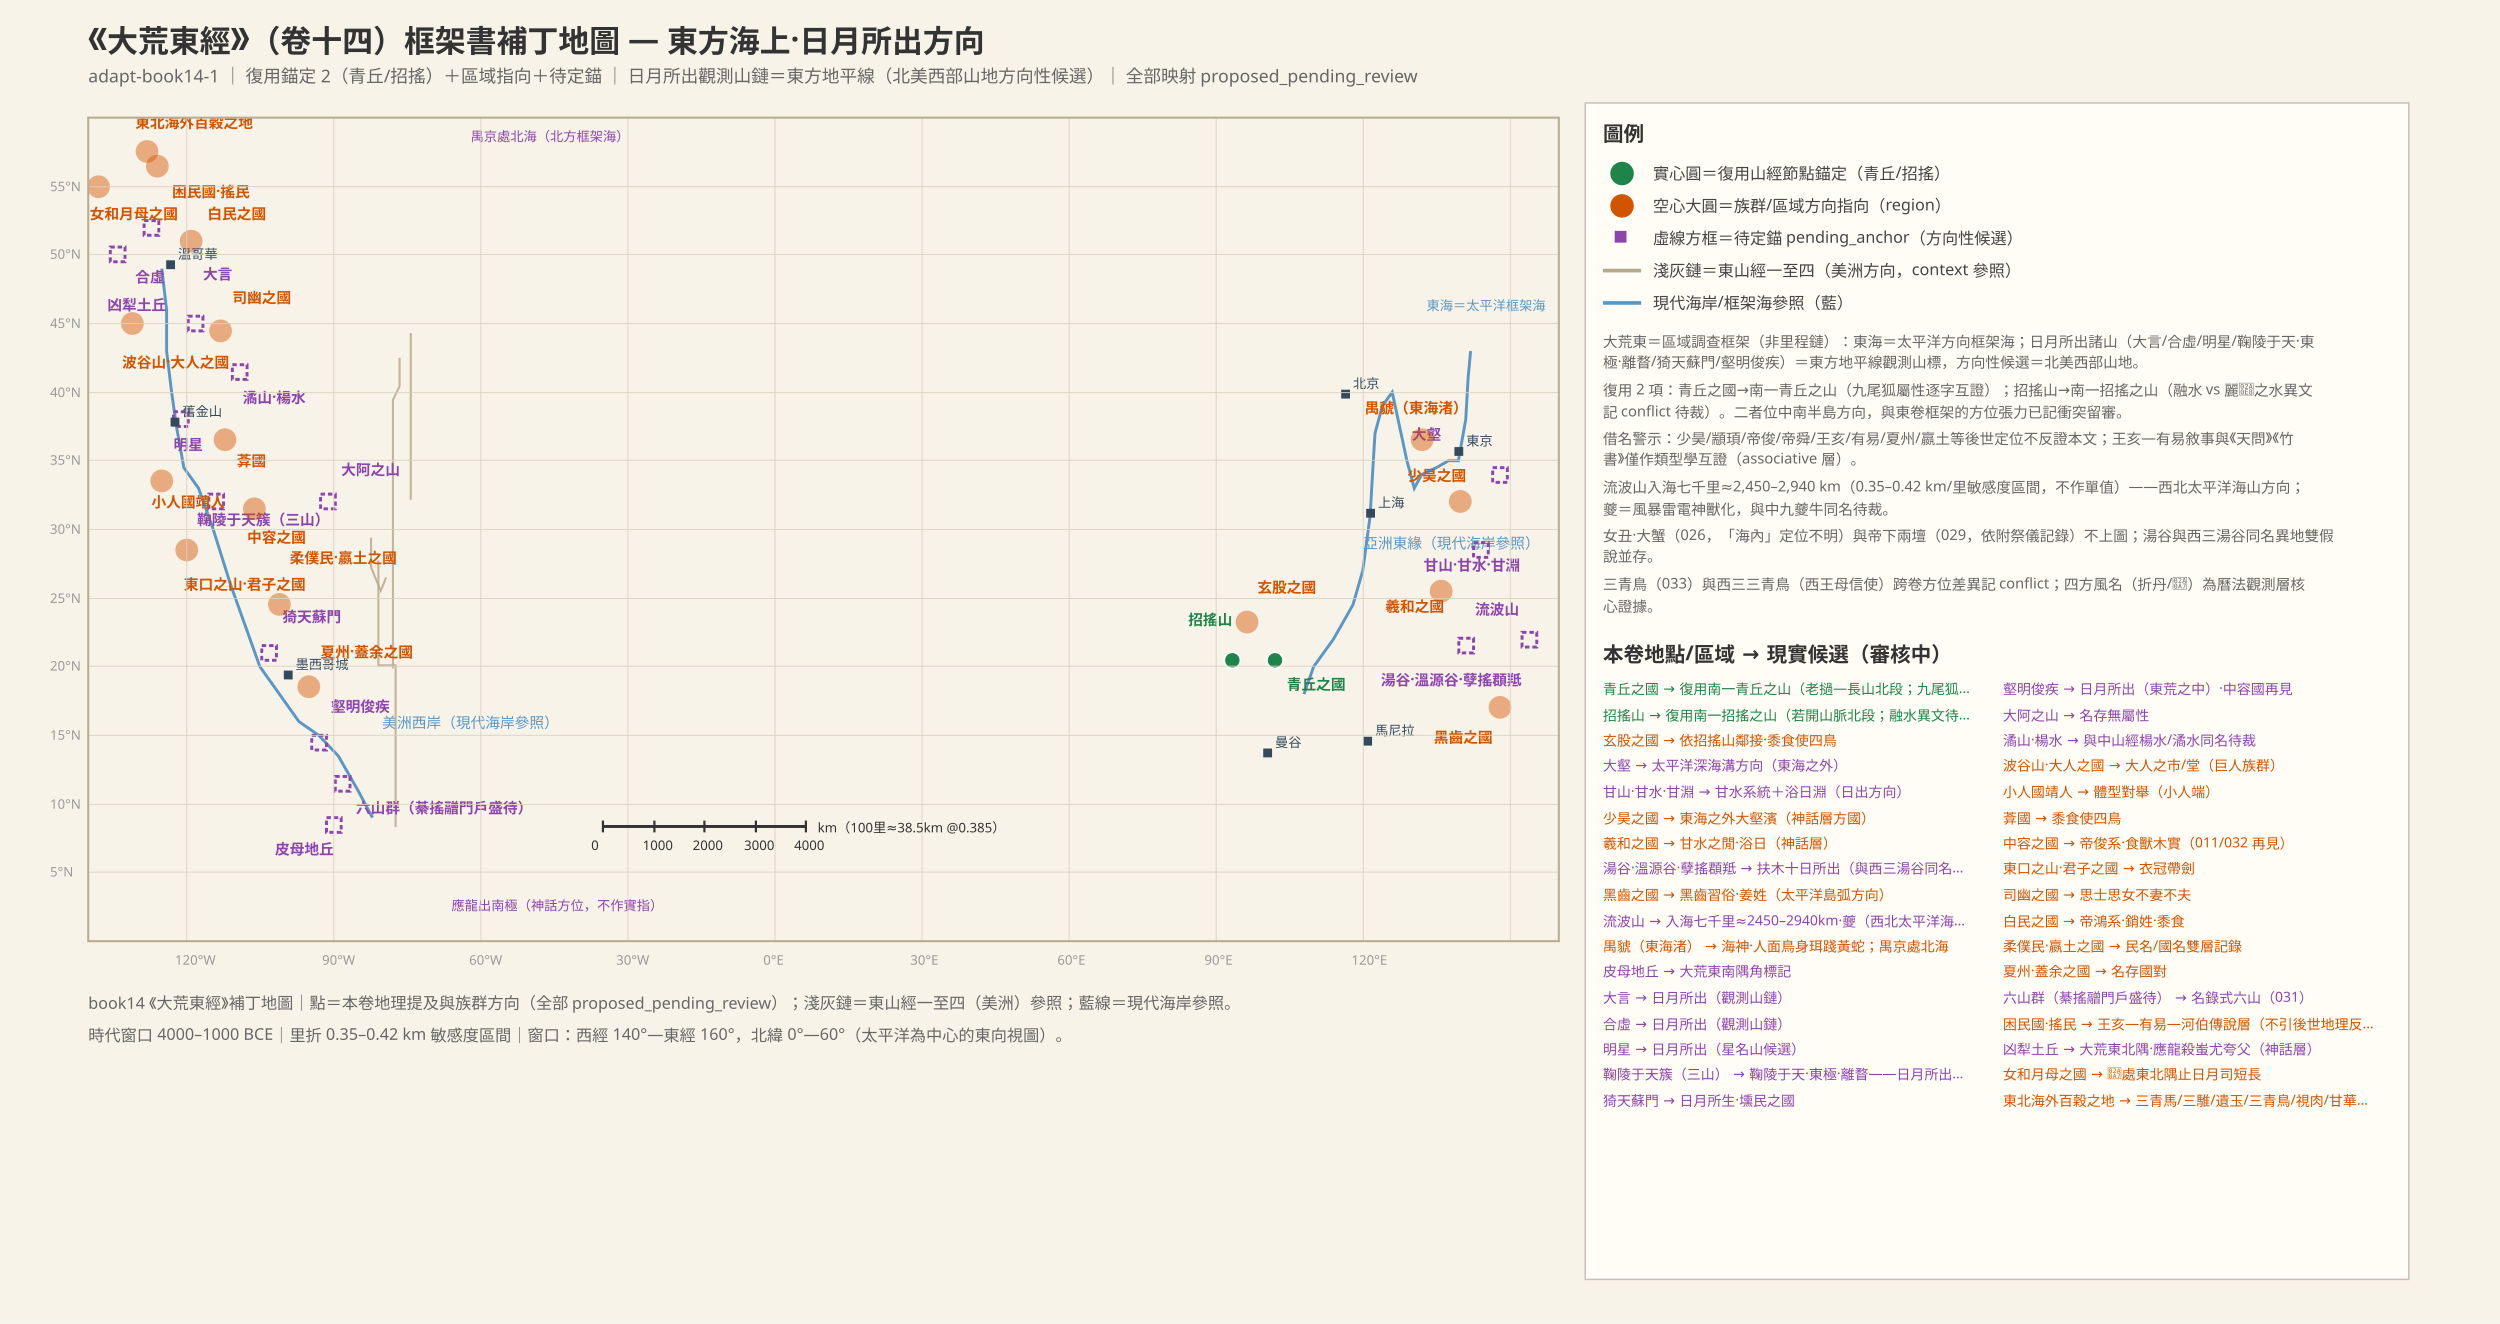
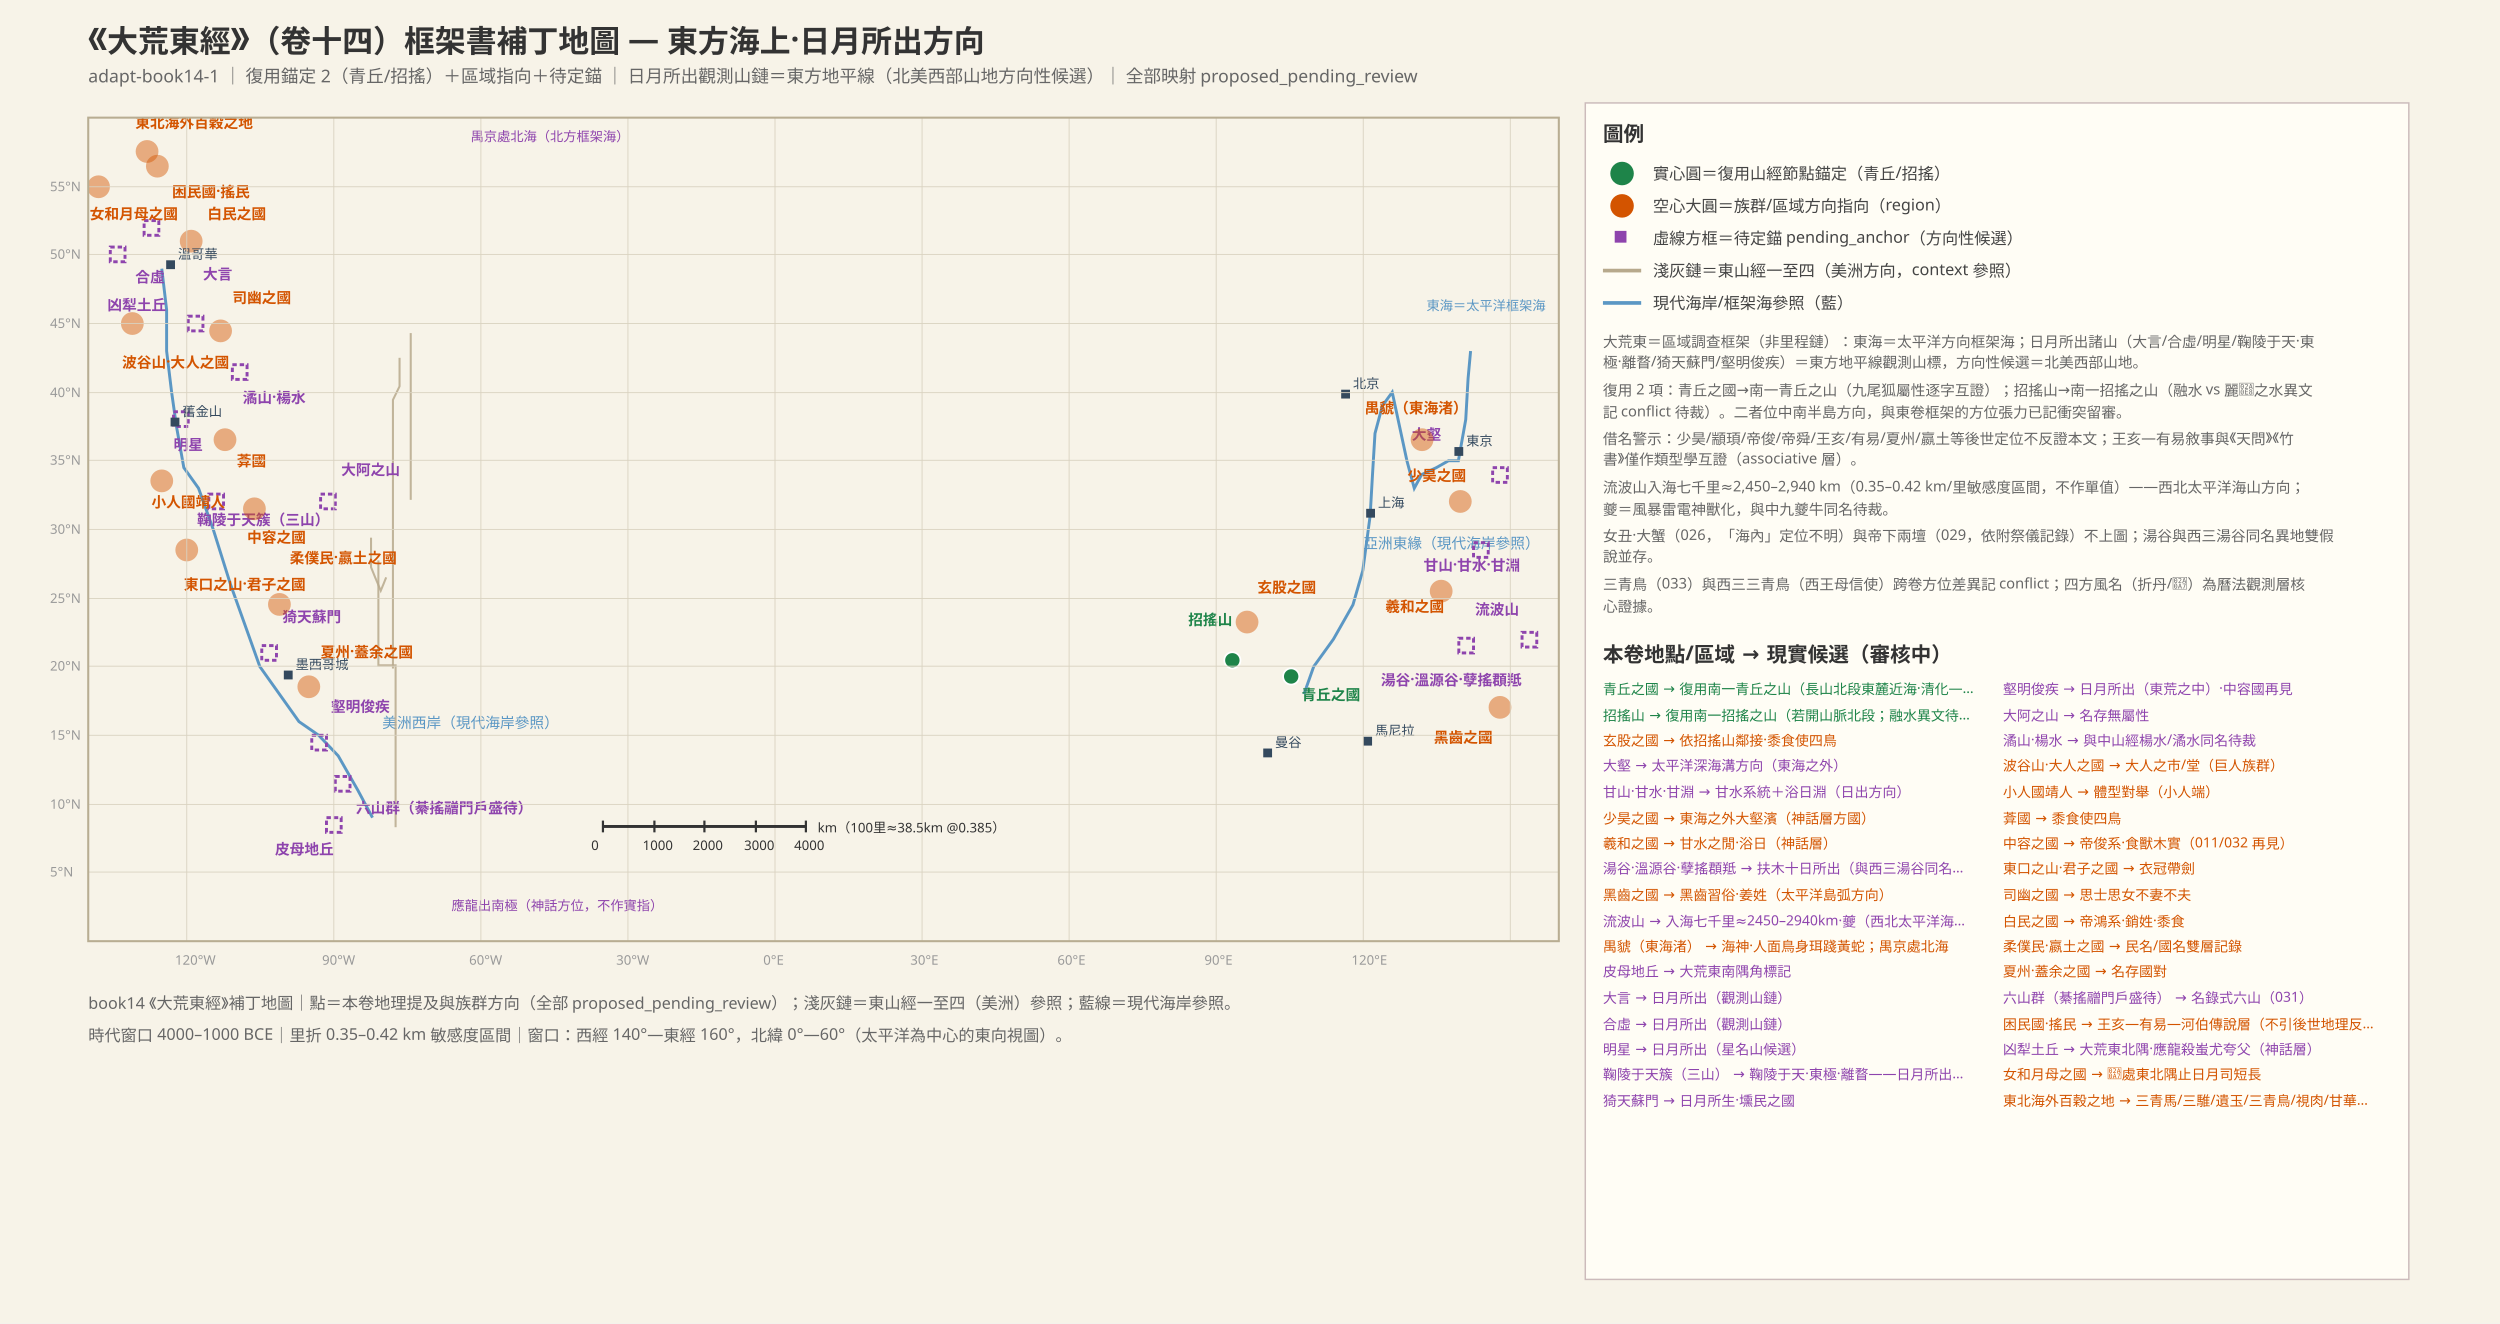
<svg xmlns="http://www.w3.org/2000/svg" width="1700" height="900" font-family="PingFang SC, Hiragino Sans GB, Microsoft YaHei, sans-serif">
  <rect width="1700" height="900" fill="#f7f3e8" />
  <clipPath id="mapclip">
    <rect x="60" y="80" width="1000" height="560" />
  </clipPath>
  <defs>
    <clipPath id="mapclip">
      <rect x="60" y="80" width="1000" height="560" />
    </clipPath>
    <pattern id="sand" width="8" height="8" patternUnits="userSpaceOnUse">
      <rect width="8" height="8" fill="#efe3c0" />
      <circle cx="2" cy="2" r="0.8" fill="#d6b96a" />
      <circle cx="6" cy="6" r="0.8" fill="#d6b96a" />
    </pattern>
  </defs>
  <text x="60" y="34" font-size="21" font-weight="bold" fill="#333">《大荒東經》（卷十四）框架書補丁地圖 — 東方海上·日月所出方向</text>
  <text x="60" y="56" font-size="12" fill="#666">adapt-book14-1 ｜ 復用錨定 2（青丘/招搖）＋區域指向＋待定錨 ｜ 日月所出觀測山鏈＝東方地平線（北美西部山地方向性候選）｜ 全部映射 proposed_pending_review</text>
  <g clip-path="url(#mapclip)">
    <polyline points="886.7,472.0 893.3,453.3 906.7,434.7 920.0,411.3 926.7,388.0 931.7,350.7 933.3,322.7 935.0,294.7 940.0,276.0 946.7,266.7 956.7,313.3 961.7,332.0 966.7,322.7 976.7,318.0 985.0,313.3 991.7,313.3 996.7,285.3 998.3,257.3 1000.0,238.7" fill="none" stroke="#5b97c4" stroke-width="2.0" />
    <text x="927" y="373" font-size="10" fill="#5b97c4">亞洲東緣（現代海岸參照）</text>
    <polyline points="110.0,182.7 113.3,210.7 113.3,238.7 116.7,266.7 120.0,290.0 125.0,318.0 135.0,332.0 145.0,360.0 156.7,397.3 166.7,425.3 176.7,453.3 190.0,472.0 203.3,490.7 216.7,500.0 230.0,514.0 243.3,537.3 253.3,556.0" fill="none" stroke="#5b97c4" stroke-width="2.0" />
    <text x="260" y="495" font-size="10" fill="#5b97c4">美洲西岸（現代海岸參照）</text>
    <polyline points="279.3,226.5 279.3,236.2 279.3,245.9 279.3,255.7 279.3,265.5 279.3,278.3 279.3,291.3 279.3,301.0 279.3,310.8 279.3,320.5 279.3,330.2 279.3,339.9" fill="none" stroke="#b7a98c" stroke-width="1.4" opacity="0.85" />
    <polyline points="271.7,243.3 271.7,262.7 267.2,271.9 267.2,297.8 267.2,310.2 267.2,322.5 267.2,332.2 267.2,341.9 267.2,351.6 267.2,363.9 267.2,376.9 267.2,386.6 267.2,396.4 267.2,412.5 267.2,422.3 267.2,438.5 267.2,454.6" fill="none" stroke="#b7a98c" stroke-width="1.4" opacity="0.85" />
    <polyline points="257.3,381.1 257.3,407.0 257.3,429.7 257.3,452.4 269.0,452.4 269.0,475.1 269.0,507.5 269.0,536.6 269.0,562.5" fill="none" stroke="#b7a98c" stroke-width="1.4" opacity="0.85" />
    <polyline points="252.3,365.6 252.3,375.3 252.3,385.7 255.1,392.6 257.0,397.1 258.9,401.7 260.8,397.1 262.6,392.6" fill="none" stroke="#b7a98c" stroke-width="1.4" opacity="0.85" />
    <text x="320" y="96" font-size="9" fill="#8e44ad">禺京處北海（北方框架海）</text>
    <text x="307" y="619" font-size="9" fill="#8e44ad">應龍出南極（神話方位，不作實指）</text>
    <text x="970" y="211" font-size="9" fill="#5b97c4">東海＝太平洋框架海</text>
-     <circle cx="867" cy="449" r="5.5" fill="#1e8449" stroke="#fff" stroke-width="1.2" />
-     <text x="875" y="469" font-size="10" font-weight="bold" fill="#1e8449">青丘之國</text>
+     <circle cx="878" cy="460" r="5.5" fill="#1e8449" stroke="#fff" stroke-width="1.2" />
+     <text x="885" y="476" font-size="10" font-weight="bold" fill="#1e8449">青丘之國</text>
    <circle cx="838" cy="449" r="5.5" fill="#1e8449" stroke="#fff" stroke-width="1.2" />
    <text x="808" y="425" font-size="10" font-weight="bold" fill="#1e8449">招搖山</text>
    <circle cx="848" cy="423" r="7" fill="#d35400" opacity="0.45" stroke="#d35400" stroke-width="1.5" />
    <text x="855" y="403" font-size="10" font-weight="bold" fill="#d35400">玄股之國</text>
    <rect x="1015" y="318" width="10" height="10" fill="none" stroke="#8e44ad" stroke-width="2" stroke-dasharray="3 2" />
    <text x="960" y="299" font-size="10" font-weight="bold" fill="#8e44ad">大壑</text>
    <rect x="1002" y="369" width="10" height="10" fill="none" stroke="#8e44ad" stroke-width="2" stroke-dasharray="3 2" />
    <text x="968" y="388" font-size="10" font-weight="bold" fill="#8e44ad">甘山·甘水·甘淵</text>
    <circle cx="993" cy="341" r="7" fill="#d35400" opacity="0.45" stroke="#d35400" stroke-width="1.5" />
    <text x="957" y="327" font-size="10" font-weight="bold" fill="#d35400">少昊之國</text>
    <circle cx="980" cy="402" r="7" fill="#d35400" opacity="0.45" stroke="#d35400" stroke-width="1.5" />
    <text x="942" y="416" font-size="10" font-weight="bold" fill="#d35400">羲和之國</text>
    <rect x="992" y="434" width="10" height="10" fill="none" stroke="#8e44ad" stroke-width="2" stroke-dasharray="3 2" />
    <text x="939" y="466" font-size="10" font-weight="bold" fill="#8e44ad">湯谷·溫源谷·孽搖頵羝</text>
    <circle cx="1020" cy="481" r="7" fill="#d35400" opacity="0.45" stroke="#d35400" stroke-width="1.5" />
    <text x="975" y="505" font-size="10" font-weight="bold" fill="#d35400">黑齒之國</text>
    <rect x="1035" y="430" width="10" height="10" fill="none" stroke="#8e44ad" stroke-width="2" stroke-dasharray="3 2" />
    <text x="1003" y="418" font-size="10" font-weight="bold" fill="#8e44ad">流波山</text>
    <circle cx="967" cy="299" r="7" fill="#d35400" opacity="0.45" stroke="#d35400" stroke-width="1.5" />
    <text x="928" y="281" font-size="10" font-weight="bold" fill="#d35400">禺䝞（東海渚）</text>
    <rect x="222" y="556" width="10" height="10" fill="none" stroke="#8e44ad" stroke-width="2" stroke-dasharray="3 2" />
    <text x="187" y="581" font-size="10" font-weight="bold" fill="#8e44ad">皮母地丘</text>
    <rect x="128" y="215" width="10" height="10" fill="none" stroke="#8e44ad" stroke-width="2" stroke-dasharray="3 2" />
    <text x="138" y="190" font-size="10" font-weight="bold" fill="#8e44ad">大言</text>
    <rect x="98" y="150" width="10" height="10" fill="none" stroke="#8e44ad" stroke-width="2" stroke-dasharray="3 2" />
    <text x="92" y="192" font-size="10" font-weight="bold" fill="#8e44ad">合虛</text>
    <rect x="118" y="280" width="10" height="10" fill="none" stroke="#8e44ad" stroke-width="2" stroke-dasharray="3 2" />
    <text x="118" y="306" font-size="10" font-weight="bold" fill="#8e44ad">明星</text>
    <rect x="142" y="336" width="10" height="10" fill="none" stroke="#8e44ad" stroke-width="2" stroke-dasharray="3 2" />
    <text x="134" y="357" font-size="10" font-weight="bold" fill="#8e44ad">鞠陵于天簇（三山）</text>
    <rect x="178" y="439" width="10" height="10" fill="none" stroke="#8e44ad" stroke-width="2" stroke-dasharray="3 2" />
    <text x="192" y="423" font-size="10" font-weight="bold" fill="#8e44ad">猗天蘇門</text>
    <rect x="212" y="500" width="10" height="10" fill="none" stroke="#8e44ad" stroke-width="2" stroke-dasharray="3 2" />
    <text x="225" y="484" font-size="10" font-weight="bold" fill="#8e44ad">壑明俊疾</text>
    <rect x="218" y="336" width="10" height="10" fill="none" stroke="#8e44ad" stroke-width="2" stroke-dasharray="3 2" />
    <text x="232" y="323" font-size="10" font-weight="bold" fill="#8e44ad">大阿之山</text>
    <rect x="158" y="248" width="10" height="10" fill="none" stroke="#8e44ad" stroke-width="2" stroke-dasharray="3 2" />
    <text x="165" y="274" font-size="10" font-weight="bold" fill="#8e44ad">潏山·楊水</text>
    <circle cx="90" cy="220" r="7" fill="#d35400" opacity="0.45" stroke="#d35400" stroke-width="1.5" />
    <text x="83" y="250" font-size="10" font-weight="bold" fill="#d35400">波谷山·大人之國</text>
    <circle cx="110" cy="327" r="7" fill="#d35400" opacity="0.45" stroke="#d35400" stroke-width="1.5" />
    <text x="103" y="345" font-size="10" font-weight="bold" fill="#d35400">小人國靖人</text>
    <circle cx="153" cy="299" r="7" fill="#d35400" opacity="0.45" stroke="#d35400" stroke-width="1.5" />
    <text x="161" y="317" font-size="10" font-weight="bold" fill="#d35400">葊國</text>
    <circle cx="173" cy="346" r="7" fill="#d35400" opacity="0.45" stroke="#d35400" stroke-width="1.5" />
    <text x="168" y="369" font-size="10" font-weight="bold" fill="#d35400">中容之國</text>
    <circle cx="127" cy="374" r="7" fill="#d35400" opacity="0.45" stroke="#d35400" stroke-width="1.5" />
    <text x="125" y="401" font-size="10" font-weight="bold" fill="#d35400">東口之山·君子之國</text>
    <circle cx="150" cy="225" r="7" fill="#d35400" opacity="0.45" stroke="#d35400" stroke-width="1.5" />
    <text x="158" y="206" font-size="10" font-weight="bold" fill="#d35400">司幽之國</text>
    <circle cx="130" cy="164" r="7" fill="#d35400" opacity="0.45" stroke="#d35400" stroke-width="1.5" />
    <text x="141" y="149" font-size="10" font-weight="bold" fill="#d35400">白民之國</text>
    <circle cx="190" cy="411" r="7" fill="#d35400" opacity="0.45" stroke="#d35400" stroke-width="1.5" />
    <text x="197" y="383" font-size="10" font-weight="bold" fill="#d35400">柔僕民·嬴土之國</text>
    <circle cx="210" cy="467" r="7" fill="#d35400" opacity="0.45" stroke="#d35400" stroke-width="1.5" />
    <text x="218" y="447" font-size="10" font-weight="bold" fill="#d35400">夏州·蓋余之國</text>
    <rect x="228" y="528" width="10" height="10" fill="none" stroke="#8e44ad" stroke-width="2" stroke-dasharray="3 2" />
    <text x="242" y="553" font-size="10" font-weight="bold" fill="#8e44ad">六山群（綦搖䰝門戶盛待）</text>
    <circle cx="107" cy="113" r="7" fill="#d35400" opacity="0.45" stroke="#d35400" stroke-width="1.5" />
    <text x="117" y="134" font-size="10" font-weight="bold" fill="#d35400">困民國·搖民</text>
    <rect x="75" y="168" width="10" height="10" fill="none" stroke="#8e44ad" stroke-width="2" stroke-dasharray="3 2" />
    <text x="73" y="211" font-size="10" font-weight="bold" fill="#8e44ad">凶犁土丘</text>
    <circle cx="67" cy="127" r="7" fill="#d35400" opacity="0.45" stroke="#d35400" stroke-width="1.5" />
    <text x="61" y="149" font-size="10" font-weight="bold" fill="#d35400">女和月母之國</text>
    <circle cx="100" cy="103" r="7" fill="#d35400" opacity="0.45" stroke="#d35400" stroke-width="1.5" />
    <text x="92" y="87" font-size="10" font-weight="bold" fill="#d35400">東北海外百穀之地</text>
    <rect x="912" y="265" width="6" height="6" fill="#34495e" />
    <text x="920" y="264" font-size="9" fill="#34495e">北京</text>
    <rect x="929" y="346" width="6" height="6" fill="#34495e" />
    <text x="937" y="345" font-size="9" fill="#34495e">上海</text>
    <rect x="989" y="304" width="6" height="6" fill="#34495e" />
    <text x="997" y="303" font-size="9" fill="#34495e">東京</text>
    <rect x="927" y="501" width="6" height="6" fill="#34495e" />
    <text x="935" y="500" font-size="9" fill="#34495e">馬尼拉</text>
    <rect x="859" y="509" width="6" height="6" fill="#34495e" />
    <text x="867" y="508" font-size="9" fill="#34495e">曼谷</text>
    <rect x="113" y="177" width="6" height="6" fill="#34495e" />
    <text x="121" y="176" font-size="9" fill="#34495e">溫哥華</text>
    <rect x="116" y="284" width="6" height="6" fill="#34495e" />
    <text x="124" y="283" font-size="9" fill="#34495e">舊金山</text>
    <rect x="193" y="456" width="6" height="6" fill="#34495e" />
    <text x="201" y="455" font-size="9" fill="#34495e">墨西哥城</text>
  </g>
  <line x1="127" y1="640" x2="127" y2="80" stroke="#d9d2c0" stroke-width="0.6" />
  <text x="119" y="656" font-size="9" fill="#999">120°W</text>
  <line x1="227" y1="640" x2="227" y2="80" stroke="#d9d2c0" stroke-width="0.6" />
  <text x="219" y="656" font-size="9" fill="#999">90°W</text>
  <line x1="327" y1="640" x2="327" y2="80" stroke="#d9d2c0" stroke-width="0.6" />
  <text x="319" y="656" font-size="9" fill="#999">60°W</text>
  <line x1="427" y1="640" x2="427" y2="80" stroke="#d9d2c0" stroke-width="0.6" />
  <text x="419" y="656" font-size="9" fill="#999">30°W</text>
  <line x1="527" y1="640" x2="527" y2="80" stroke="#d9d2c0" stroke-width="0.6" />
  <text x="519" y="656" font-size="9" fill="#999">0°E</text>
  <line x1="627" y1="640" x2="627" y2="80" stroke="#d9d2c0" stroke-width="0.6" />
  <text x="619" y="656" font-size="9" fill="#999">30°E</text>
  <line x1="727" y1="640" x2="727" y2="80" stroke="#d9d2c0" stroke-width="0.6" />
  <text x="719" y="656" font-size="9" fill="#999">60°E</text>
  <line x1="827" y1="640" x2="827" y2="80" stroke="#d9d2c0" stroke-width="0.6" />
  <text x="819" y="656" font-size="9" fill="#999">90°E</text>
  <line x1="927" y1="640" x2="927" y2="80" stroke="#d9d2c0" stroke-width="0.6" />
  <text x="919" y="656" font-size="9" fill="#999">120°E</text>
  <line x1="1027" y1="640" x2="1027" y2="80" stroke="#d9d2c0" stroke-width="0.6" />
  <line x1="60" y1="593" x2="1060" y2="593" stroke="#d9d2c0" stroke-width="0.6" />
  <text x="34" y="596" font-size="9" fill="#999">5°N</text>
  <line x1="60" y1="547" x2="1060" y2="547" stroke="#d9d2c0" stroke-width="0.6" />
  <text x="34" y="550" font-size="9" fill="#999">10°N</text>
  <line x1="60" y1="500" x2="1060" y2="500" stroke="#d9d2c0" stroke-width="0.6" />
  <text x="34" y="503" font-size="9" fill="#999">15°N</text>
  <line x1="60" y1="453" x2="1060" y2="453" stroke="#d9d2c0" stroke-width="0.6" />
  <text x="34" y="456" font-size="9" fill="#999">20°N</text>
  <line x1="60" y1="407" x2="1060" y2="407" stroke="#d9d2c0" stroke-width="0.6" />
  <text x="34" y="410" font-size="9" fill="#999">25°N</text>
  <line x1="60" y1="360" x2="1060" y2="360" stroke="#d9d2c0" stroke-width="0.6" />
  <text x="34" y="363" font-size="9" fill="#999">30°N</text>
  <line x1="60" y1="313" x2="1060" y2="313" stroke="#d9d2c0" stroke-width="0.6" />
  <text x="34" y="316" font-size="9" fill="#999">35°N</text>
  <line x1="60" y1="267" x2="1060" y2="267" stroke="#d9d2c0" stroke-width="0.6" />
  <text x="34" y="270" font-size="9" fill="#999">40°N</text>
  <line x1="60" y1="220" x2="1060" y2="220" stroke="#d9d2c0" stroke-width="0.6" />
  <text x="34" y="223" font-size="9" fill="#999">45°N</text>
  <line x1="60" y1="173" x2="1060" y2="173" stroke="#d9d2c0" stroke-width="0.6" />
  <text x="34" y="176" font-size="9" fill="#999">50°N</text>
  <line x1="60" y1="127" x2="1060" y2="127" stroke="#d9d2c0" stroke-width="0.6" />
  <text x="34" y="130" font-size="9" fill="#999">55°N</text>
  <rect x="60" y="80" width="1000" height="560" fill="none" stroke="#b8ad92" stroke-width="1.4" />
  <line x1="410" y1="562" x2="548" y2="562" stroke="#333" stroke-width="2" />
  <line x1="410" y1="558" x2="410" y2="566" stroke="#333" stroke-width="1.5" />
  <text x="402" y="578" font-size="9" fill="#333">0</text>
  <line x1="445" y1="558" x2="445" y2="566" stroke="#333" stroke-width="1.5" />
  <text x="437" y="578" font-size="9" fill="#333">1000</text>
  <line x1="479" y1="558" x2="479" y2="566" stroke="#333" stroke-width="1.5" />
  <text x="471" y="578" font-size="9" fill="#333">2000</text>
  <line x1="514" y1="558" x2="514" y2="566" stroke="#333" stroke-width="1.5" />
  <text x="506" y="578" font-size="9" fill="#333">3000</text>
  <line x1="548" y1="558" x2="548" y2="566" stroke="#333" stroke-width="1.5" />
  <text x="540" y="578" font-size="9" fill="#333">4000</text>
  <text x="556" y="566" font-size="9" fill="#333">km（100里≈38.5km @0.385）</text>
  <rect x="1078" y="70" width="560" height="800" fill="#fffdf5" stroke="#cbb" />
  <text x="1090" y="96" font-size="14" font-weight="bold" fill="#333">圖例</text>
  <circle cx="1103" cy="118" r="8" fill="#1e8449" />
  <text x="1124" y="122" font-size="11" fill="#444">實心圓＝復用山經節點錨定（青丘/招搖）</text>
  <circle cx="1103" cy="140" r="8" fill="#d35400" />
  <text x="1124" y="144" font-size="11" fill="#444">空心大圓＝族群/區域方向指向（region）</text>
  <rect x="1098" y="157" width="8" height="8" fill="#8e44ad" />
  <text x="1124" y="166" font-size="11" fill="#444">虛線方框＝待定錨 pending_anchor（方向性候選）</text>
  <line x1="1090" y1="184" x2="1116" y2="184" stroke="#b7a98c" stroke-width="2.5" />
  <text x="1124" y="188" font-size="11" fill="#444">淺灰鏈＝東山經一至四（美洲方向，context 參照）</text>
  <line x1="1090" y1="206" x2="1116" y2="206" stroke="#5b97c4" stroke-width="2.5" />
  <text x="1124" y="210" font-size="11" fill="#444">現代海岸/框架海參照（藍）</text>
  <text x="1090" y="236" font-size="10" fill="#666">大荒東＝區域調查框架（非里程鏈）：東海＝太平洋方向框架海；日月所出諸山（大言/合虛/明星/鞠陵于天·東</text>
  <text x="1090" y="250" font-size="10" fill="#666">極·離瞀/猗天蘇門/壑明俊疾）＝東方地平線觀測山標，方向性候選＝北美西部山地。</text>
  <text x="1090" y="269" font-size="10" fill="#666">復用 2 項：青丘之國→南一青丘之山（九尾狐屬性逐字互證）；招搖山→南一招搖之山（融水 vs 麗𪃨之水異文</text>
  <text x="1090" y="284" font-size="10" fill="#666">記 conflict 待裁）。二者位中南半島方向，與東卷框架的方位張力已記衝突留審。</text>
  <text x="1090" y="302" font-size="10" fill="#666">借名警示：少昊/顓頊/帝俊/帝舜/王亥/有易/夏州/嬴土等後世定位不反證本文；王亥—有易敘事與《天問》《竹</text>
  <text x="1090" y="316" font-size="10" fill="#666">書》僅作類型學互證（associative 層）。</text>
  <text x="1090" y="335" font-size="10" fill="#666">流波山入海七千里≈2,450–2,940 km（0.35–0.42 km/里敏感度區間，不作單值）——西北太平洋海山方向；</text>
  <text x="1090" y="350" font-size="10" fill="#666">夔＝風暴雷電神獸化，與中九夔牛同名待裁。</text>
  <text x="1090" y="368" font-size="10" fill="#666">女丑·大蟹（026，「海內」定位不明）與帝下兩壇（029，依附祭儀記錄）不上圖；湯谷與西三湯谷同名異地雙假</text>
  <text x="1090" y="382" font-size="10" fill="#666">說並存。</text>
  <text x="1090" y="401" font-size="10" fill="#666">三青鳥（033）與西三三青鳥（西王母信使）跨卷方位差異記 conflict；四方風名（折丹/𪂧）為曆法觀測層核</text>
  <text x="1090" y="416" font-size="10" fill="#666">心證據。</text>
  <text x="1090" y="450.0" font-size="14" font-weight="bold" fill="#333">本卷地點/區域 → 現實候選（審核中）</text>
-   <text x="1090" y="472" font-size="9.5" fill="#1e8449">青丘之國 → 復用南一青丘之山（老撾—長山北段；九尾狐…</text>
+   <text x="1090" y="472" font-size="9.5" fill="#1e8449">青丘之國 → 復用南一青丘之山（長山北段東麓近海·清化—…</text>
  <text x="1090" y="490" font-size="9.5" fill="#1e8449">招搖山 → 復用南一招搖之山（若開山脈北段；融水異文待…</text>
  <text x="1090" y="507" font-size="9.5" fill="#d35400">玄股之國 → 依招搖山鄰接·黍食使四鳥</text>
  <text x="1090" y="524" font-size="9.5" fill="#8e44ad">大壑 → 太平洋深海溝方向（東海之外）</text>
  <text x="1090" y="542" font-size="9.5" fill="#8e44ad">甘山·甘水·甘淵 → 甘水系統＋浴日淵（日出方向）</text>
  <text x="1090" y="560" font-size="9.5" fill="#d35400">少昊之國 → 東海之外大壑濱（神話層方國）</text>
  <text x="1090" y="577" font-size="9.5" fill="#d35400">羲和之國 → 甘水之閒·浴日（神話層）</text>
  <text x="1090" y="594" font-size="9.5" fill="#8e44ad">湯谷·溫源谷·孽搖頵羝 → 扶木十日所出（與西三湯谷同名…</text>
  <text x="1090" y="612" font-size="9.5" fill="#d35400">黑齒之國 → 黑齒習俗·姜姓（太平洋島弧方向）</text>
  <text x="1090" y="630" font-size="9.5" fill="#8e44ad">流波山 → 入海七千里≈2450–2940km·夔（西北太平洋海…</text>
  <text x="1090" y="647" font-size="9.5" fill="#d35400">禺䝞（東海渚） → 海神·人面鳥身珥踐黃蛇；禺京處北海</text>
  <text x="1090" y="664" font-size="9.5" fill="#8e44ad">皮母地丘 → 大荒東南隅角標記</text>
  <text x="1090" y="682" font-size="9.5" fill="#8e44ad">大言 → 日月所出（觀測山鏈）</text>
  <text x="1090" y="700" font-size="9.5" fill="#8e44ad">合虛 → 日月所出（觀測山鏈）</text>
  <text x="1090" y="717" font-size="9.5" fill="#8e44ad">明星 → 日月所出（星名山候選）</text>
  <text x="1090" y="734" font-size="9.5" fill="#8e44ad">鞠陵于天簇（三山） → 鞠陵于天·東極·離瞀——日月所出…</text>
  <text x="1090" y="752" font-size="9.5" fill="#8e44ad">猗天蘇門 → 日月所生·壎民之國</text>
  <text x="1362" y="472" font-size="9.5" fill="#8e44ad">壑明俊疾 → 日月所出（東荒之中）·中容國再見</text>
  <text x="1362" y="490" font-size="9.5" fill="#8e44ad">大阿之山 → 名存無屬性</text>
  <text x="1362" y="507" font-size="9.5" fill="#8e44ad">潏山·楊水 → 與中山經楊水/潏水同名待裁</text>
  <text x="1362" y="524" font-size="9.5" fill="#d35400">波谷山·大人之國 → 大人之市/堂（巨人族群）</text>
  <text x="1362" y="542" font-size="9.5" fill="#d35400">小人國靖人 → 體型對舉（小人端）</text>
  <text x="1362" y="560" font-size="9.5" fill="#d35400">葊國 → 黍食使四鳥</text>
  <text x="1362" y="577" font-size="9.5" fill="#d35400">中容之國 → 帝俊系·食獸木實（011/032 再見）</text>
  <text x="1362" y="594" font-size="9.5" fill="#d35400">東口之山·君子之國 → 衣冠帶劍</text>
  <text x="1362" y="612" font-size="9.5" fill="#d35400">司幽之國 → 思士思女不妻不夫</text>
  <text x="1362" y="630" font-size="9.5" fill="#d35400">白民之國 → 帝鴻系·銷姓·黍食</text>
  <text x="1362" y="647" font-size="9.5" fill="#d35400">柔僕民·嬴土之國 → 民名/國名雙層記錄</text>
  <text x="1362" y="664" font-size="9.5" fill="#d35400">夏州·蓋余之國 → 名存國對</text>
  <text x="1362" y="682" font-size="9.5" fill="#8e44ad">六山群（綦搖䰝門戶盛待） → 名錄式六山（031）</text>
  <text x="1362" y="700" font-size="9.5" fill="#d35400">困民國·搖民 → 王亥—有易—河伯傳說層（不引後世地理反…</text>
  <text x="1362" y="717" font-size="9.5" fill="#8e44ad">凶犁土丘 → 大荒東北隅·應龍殺蚩尤夸父（神話層）</text>
  <text x="1362" y="734" font-size="9.5" fill="#d35400">女和月母之國 → 𪂧處東北隅止日月司短長</text>
  <text x="1362" y="752" font-size="9.5" fill="#d35400">東北海外百穀之地 → 三青馬/三騅/遺玉/三青鳥/視肉/甘華…</text>
  <text x="60" y="686" font-size="11" fill="#666">book14 《大荒東經》補丁地圖｜點＝本卷地理提及與族群方向（全部 proposed_pending_review）；淺灰鏈＝東山經一至四（美洲）參照；藍線＝現代海岸參照。</text>
  <text x="60" y="708" font-size="11" fill="#666">時代窗口 4000–1000 BCE｜里折 0.35–0.42 km 敏感度區間｜窗口：西經 140°—東經 160°，北緯 0°—60°（太平洋為中心的東向視圖）。</text>
</svg>
